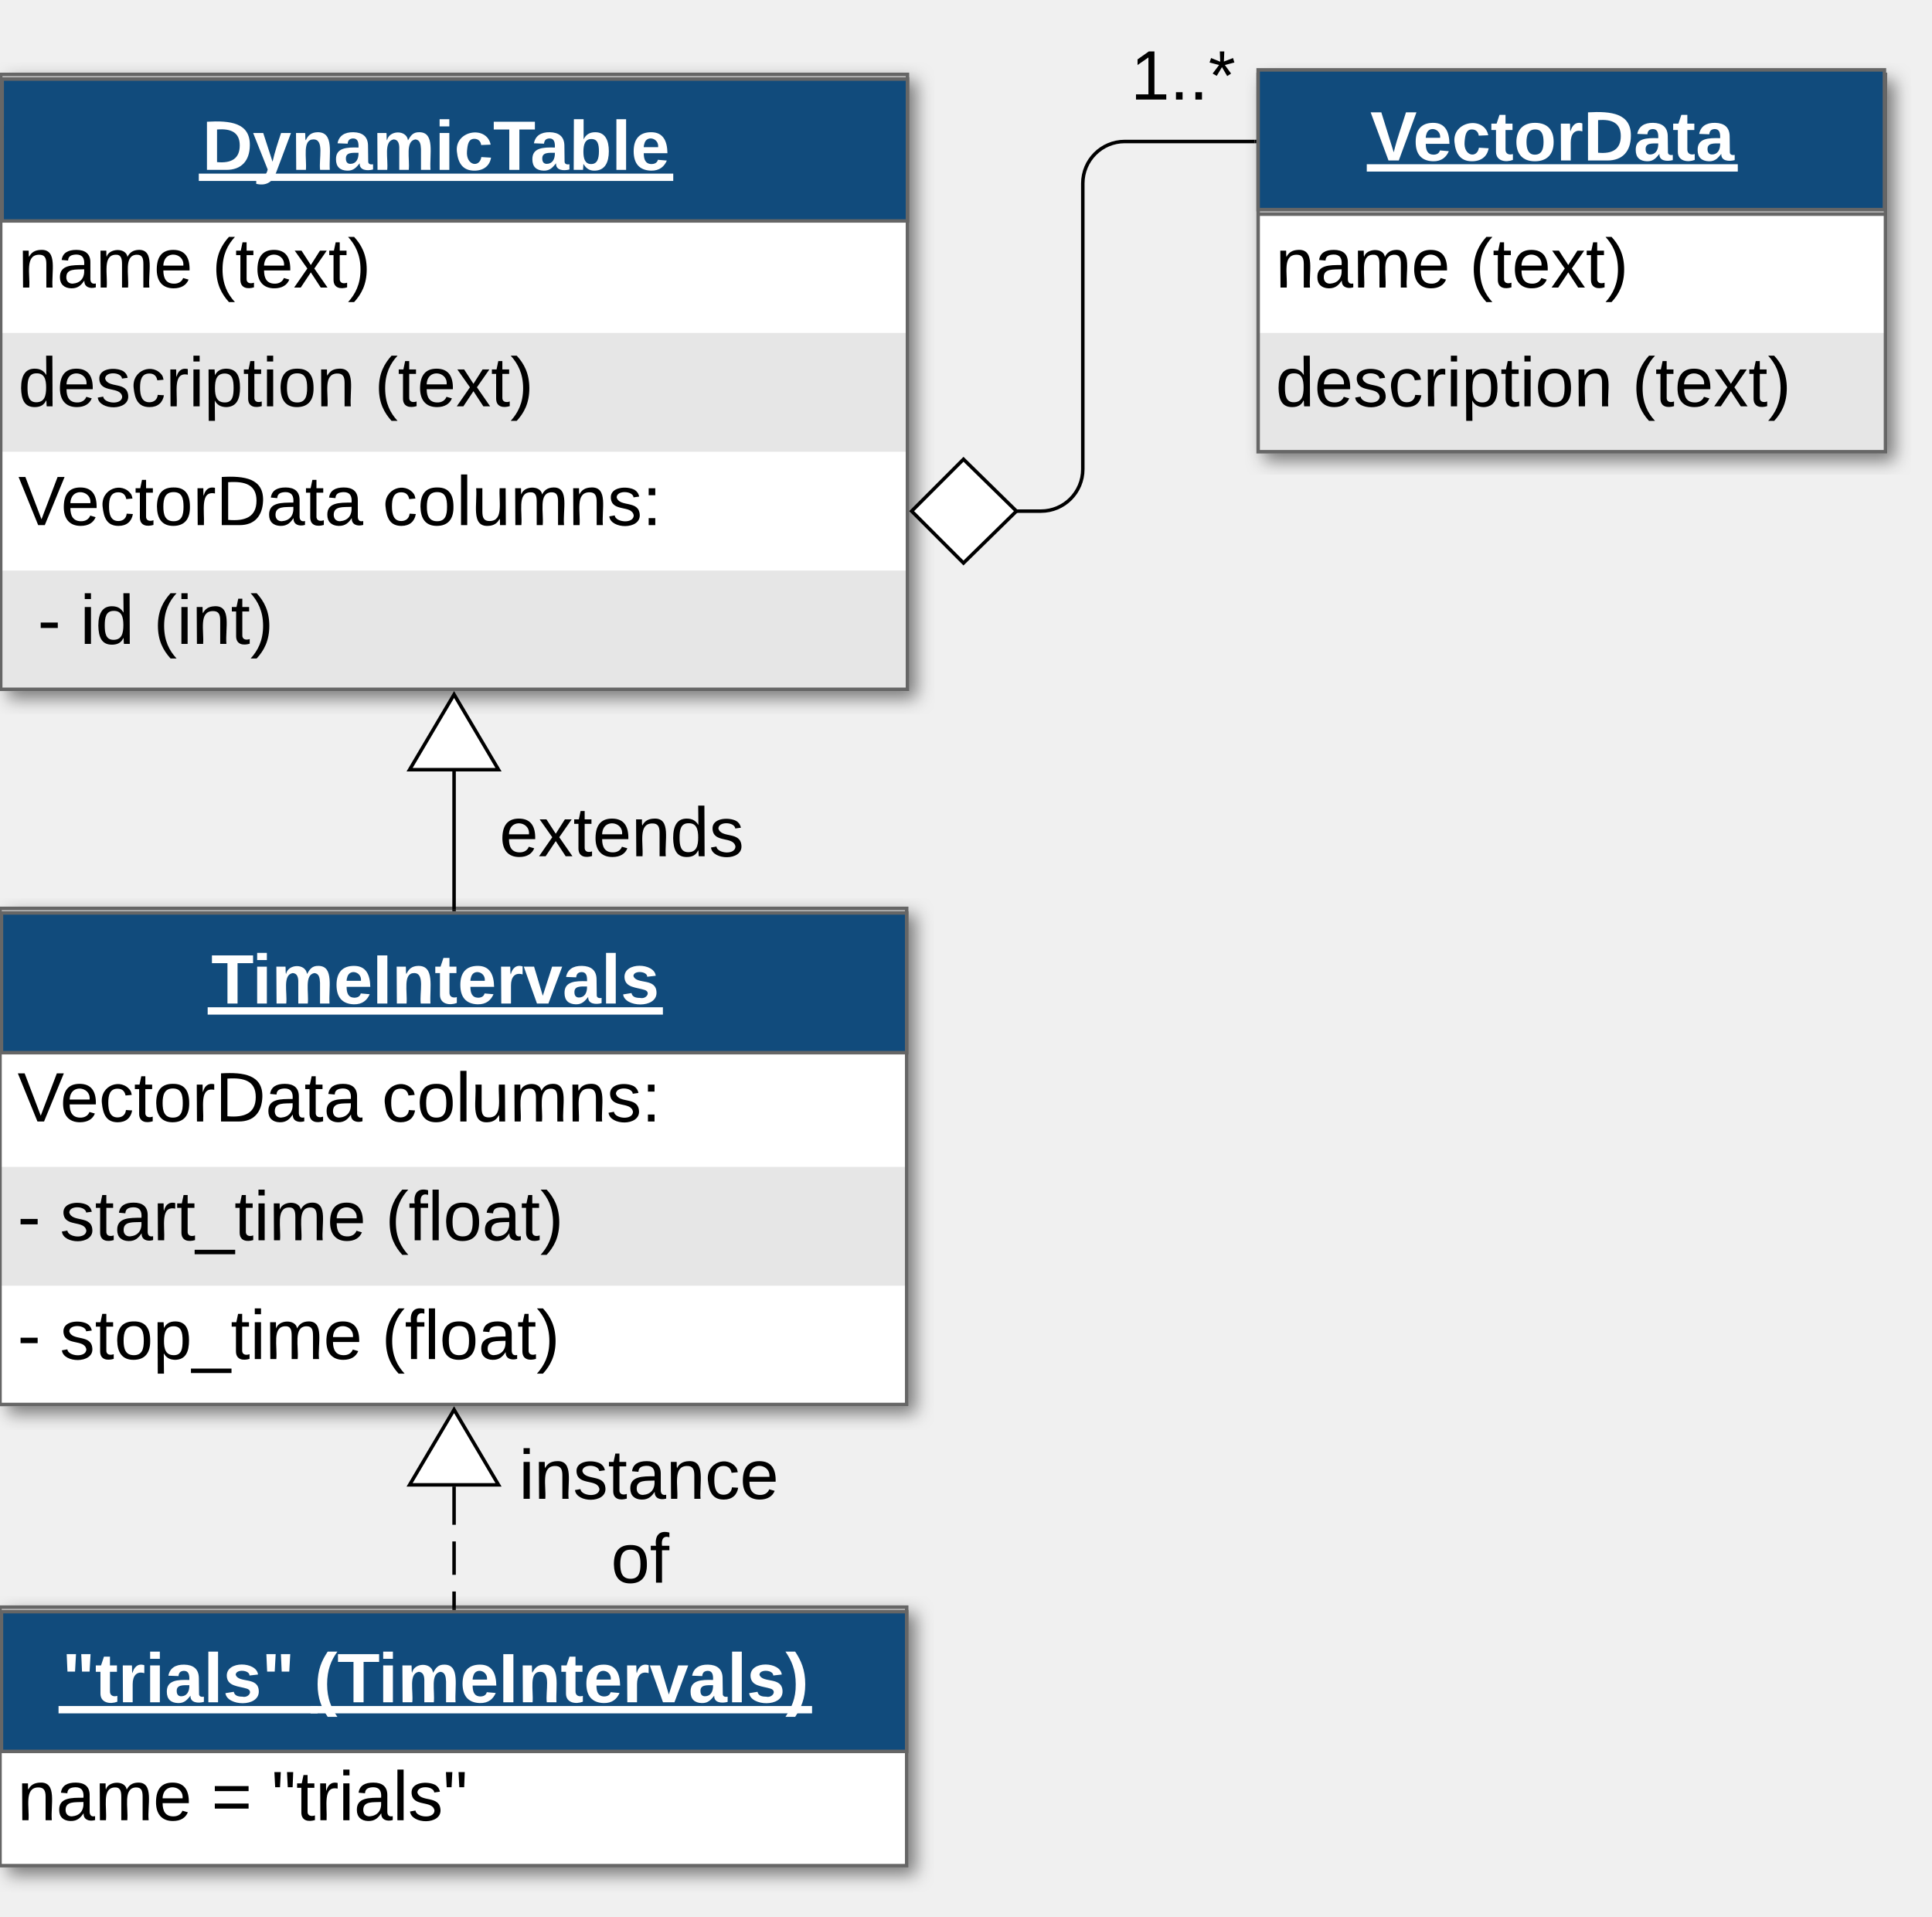
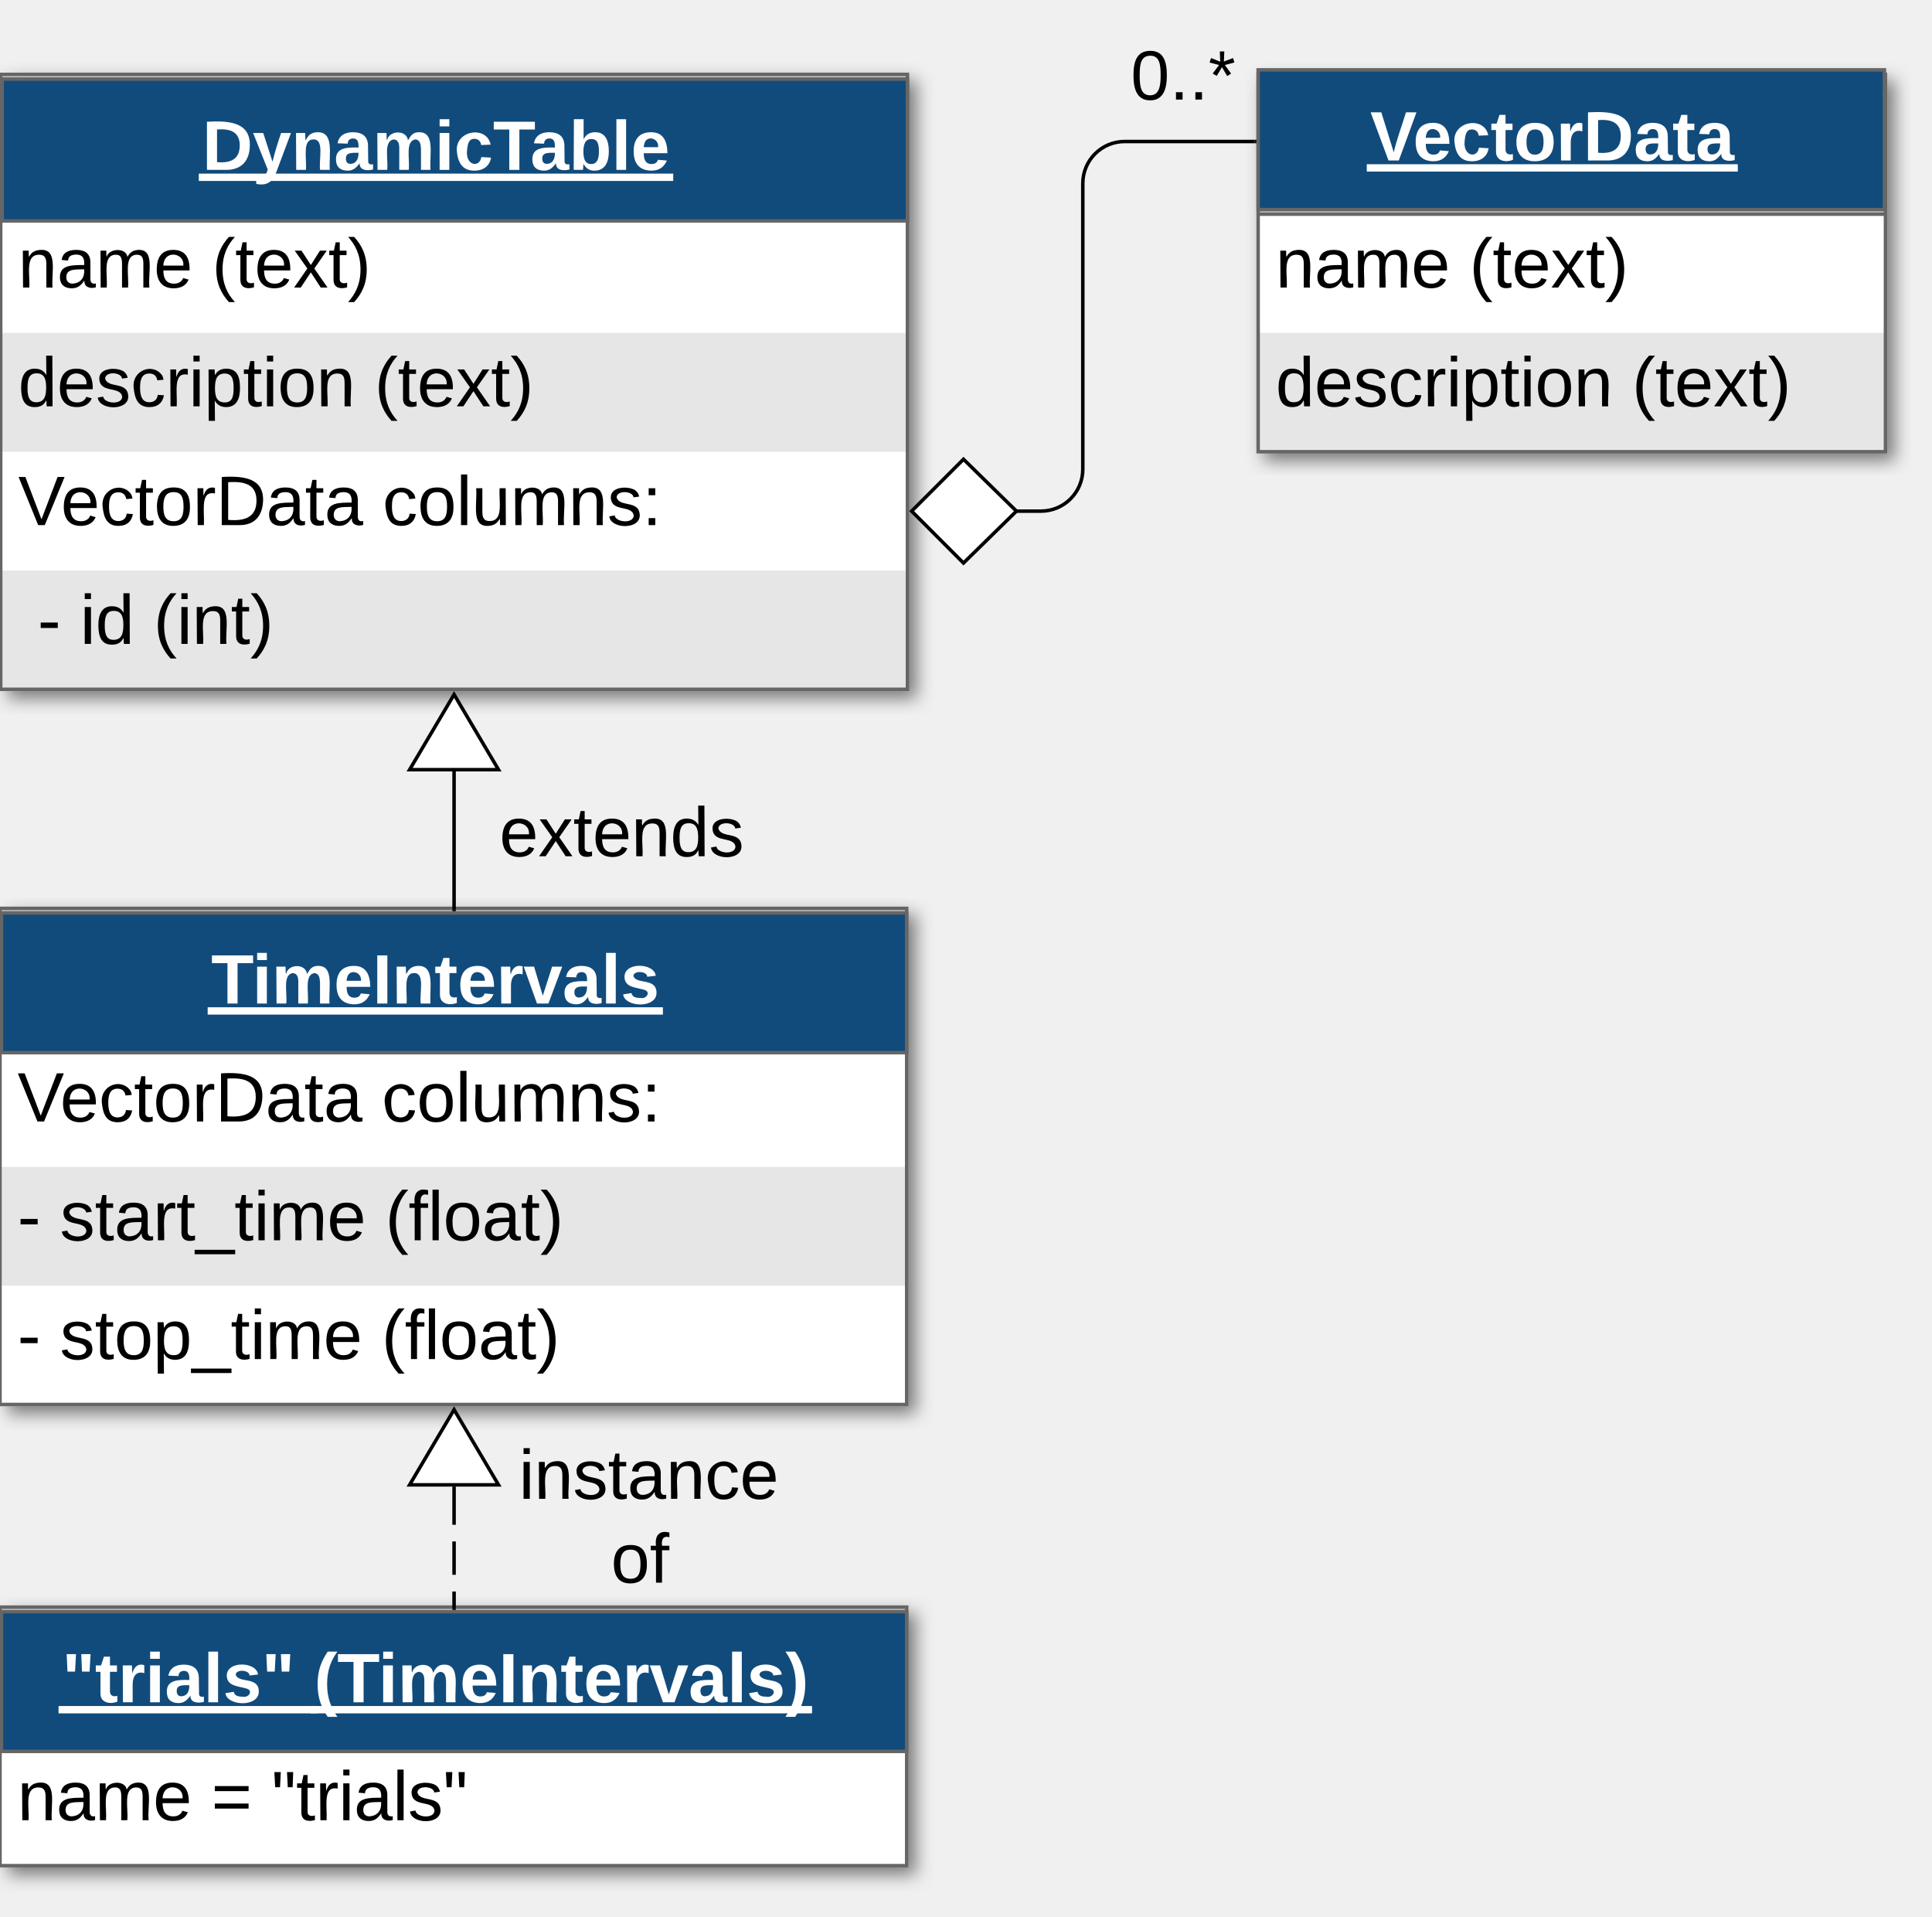
<svg xmlns="http://www.w3.org/2000/svg" xmlns:ns1="lucid" xmlns:xlink="http://www.w3.org/1999/xlink" width="553.12" height="548.67">
  <g transform="translate(0 0)" ns1:page-tab-id="G21V-7Q-w06H">
    <g filter="url(#a)">
      <path d="M.2 21.3h259.6v176H.2z" fill="#fff" />
      <path d="M.2 95.3h259.6v34H.2zM.2 163.3h259.6v34H.2z" fill="#e6e6e6" />
      <path d="M.2 21.3h259.6v40H.2z" fill="#ccc" />
      <path d="M.2 21.3h259.6v176H.2zM.2 61.3h259.6" stroke="#666" fill="none" />
      <use xlink:href="#b" transform="matrix(1,0,0,1,5.210763,63.80126) translate(0 18.5)" />
      <use xlink:href="#c" transform="matrix(1,0,0,1,5.210763,63.80126) translate(55.5 18.5)" />
      <use xlink:href="#d" transform="matrix(1,0,0,1,5.210763,97.80126) translate(0 18.5)" />
      <use xlink:href="#c" transform="matrix(1,0,0,1,5.210763,97.80126) translate(102.0556 18.5)" />
      <g>
        <use xlink:href="#e" transform="matrix(1,0,0,1,5.210763,131.8013) translate(0 18.5)" />
        <use xlink:href="#f" transform="matrix(1,0,0,1,5.210763,131.8013) translate(104.3333 18.5)" />
      </g>
      <g>
        <use xlink:href="#g" transform="matrix(1,0,0,1,5.210763,165.8013) translate(0 18.5)" />
        <use xlink:href="#h" transform="matrix(1,0,0,1,5.210763,165.8013) translate(5.555556 18.5)" />
        <use xlink:href="#i" transform="matrix(1,0,0,1,5.210763,165.8013) translate(17.72222 18.5)" />
        <use xlink:href="#j" transform="matrix(1,0,0,1,5.210763,165.8013) translate(38.77778 18.5)" />
      </g>
    </g>
    <path d="M.63 22.62H259.8v40.62H.62z" stroke="#666" fill="#114b7c" />
    <use xlink:href="#k" transform="matrix(1,0,0,1,5.432288,27.42246) translate(52.48333 21.2)" />
    <g filter="url(#l)">
      <path d="M360.2 21.3h179.6v108H360.2z" fill="#fff" />
      <path d="M360.2 95.3h179.6v34H360.2z" fill="#e6e6e6" />
      <path d="M360.2 21.3h179.6v40H360.2z" fill="#ccc" />
      <path d="M360.2 21.3h179.6v108H360.2zM360.2 61.3h179.6" stroke="#666" fill="none" />
      <use xlink:href="#b" transform="matrix(1,0,0,1,365.2108,63.80126) translate(0 18.5)" />
      <use xlink:href="#c" transform="matrix(1,0,0,1,365.2108,63.80126) translate(55.5 18.5)" />
      <g>
        <use xlink:href="#d" transform="matrix(1,0,0,1,365.2108,97.80126) translate(0 18.5)" />
        <use xlink:href="#c" transform="matrix(1,0,0,1,365.2108,97.80126) translate(102.0556 18.5)" />
      </g>
    </g>
    <path d="M360.2 20h179.3v40H360.2z" stroke="#666" fill="#114b7c" />
    <use xlink:href="#m" transform="matrix(1,0,0,1,365.0108,24.8) translate(27.28889 21.1375)" />
    <g filter="url(#n)">
      <path d="M0 260h259.58v142H0z" fill="#fff" />
      <path d="M0 334h259.58v34H0z" fill="#e6e6e6" />
      <path d="M0 260h259.58v40H0z" fill="#ccc" />
      <path d="M0 260h259.58v142H0zM0 300h259.58" stroke="#666" fill="none" />
      <use xlink:href="#e" transform="matrix(1,0,0,1,5,302.5) translate(0 18.5)" />
      <use xlink:href="#f" transform="matrix(1,0,0,1,5,302.5) translate(104.3333 18.5)" />
      <use xlink:href="#o" transform="matrix(1,0,0,1,5,336.5) translate(0 18.5)" />
      <use xlink:href="#p" transform="matrix(1,0,0,1,5,336.5) translate(12.16667 18.5)" />
      <use xlink:href="#q" transform="matrix(1,0,0,1,5,336.5) translate(105.3333 18.5)" />
      <g>
        <use xlink:href="#o" transform="matrix(1,0,0,1,5,370.5) translate(0 18.5)" />
        <use xlink:href="#r" transform="matrix(1,0,0,1,5,370.5) translate(12.16667 18.5)" />
        <use xlink:href="#q" transform="matrix(1,0,0,1,5,370.5) translate(104.2778 18.5)" />
      </g>
    </g>
    <path d="M.42 261.3h259.16v40H.42z" stroke="#666" fill="#114b7c" />
    <use xlink:href="#s" transform="matrix(1,0,0,1,5.221526,266.1013) translate(55.23333 21.1375)" />
    <path d="M290.66 146.3H298c6.63 0 12-5.37 12-12V52.5c0-6.63 5.37-12 12-12h37.2" stroke="#000" fill="none" />
    <path d="M261 146.3l14.84-14.85L291 146.3l-15.16 14.85z" stroke="#000" fill="#fff" />
    <path d="M359.7 41h-.5v-1h.5z" />
    <use xlink:href="#t" transform="matrix(1,0,0,1,318.7302,9.3) translate(5 19.2)" />
    <path d="M130 260.3v-39.5" stroke="#000" fill="none" />
    <path d="M130.5 260.8h-1v-.5h1z" />
    <path d="M130 198.78l12.72 21.52h-25.45z" stroke="#000" fill="#fff" />
    <use xlink:href="#u" transform="matrix(1,0,0,1,137.9985,225.8792) translate(5 19.2)" />
    <g filter="url(#v)">
      <path d="M0 460h259.58v74H0z" fill="#fff" />
      <path d="M0 460h259.58v40H0z" fill="#ccc" />
      <path d="M0 460h259.58v74H0zM0 500h259.58" stroke="#666" fill="none" />
      <use xlink:href="#b" transform="matrix(1,0,0,1,5,502.5) translate(0 18.5)" />
      <use xlink:href="#w" transform="matrix(1,0,0,1,5,502.5) translate(55.5 18.5)" />
      <use xlink:href="#x" transform="matrix(1,0,0,1,5,502.5) translate(72.72222 18.5)" />
    </g>
    <path d="M.42 461.3h259.16v40H.42z" stroke="#666" fill="#114b7c" />
    <use xlink:href="#y" transform="matrix(1,0,0,1,5.221526,466.1013) translate(12.53889 21.1375)" />
    <use xlink:href="#z" transform="matrix(1,0,0,1,5.221526,466.1013) translate(84.70556 21.1375)" />
    <path d="M130 460.3v-4.77m0-4.78v-9.55m0-4.77V425.5" stroke="#000" fill="none" />
    <path d="M130.5 460.8h-1v-.5h1z" />
    <path d="M130 403.48L142.72 425h-25.45z" stroke="#000" fill="#fff" />
    <use xlink:href="#A" transform="matrix(1,0,0,1,137.9985,409.7969) translate(5.005 19.2)" />
    <use xlink:href="#B" transform="matrix(1,0,0,1,137.9985,409.7969) translate(10.56056 19.2)" />
    <use xlink:href="#C" transform="matrix(1,0,0,1,137.9985,409.7969) translate(31.36611 43.2)" />
    <use xlink:href="#D" transform="matrix(1,0,0,1,137.9985,409.7969) translate(36.92167 43.2)" />
    <defs>
      <path d="M117-194c89-4 53 116 60 194h-32v-121c0-31-8-49-39-48C34-167 62-67 57 0H25l-1-190h30c1 10-1 24 2 32 11-22 29-35 61-36" id="E" />
      <path d="M141-36C126-15 110 5 73 4 37 3 15-17 15-53c-1-64 63-63 125-63 3-35-9-54-41-54-24 1-41 7-42 31l-33-3c5-37 33-52 76-52 45 0 72 20 72 64v82c-1 20 7 32 28 27v20c-31 9-61-2-59-35zM48-53c0 20 12 33 32 33 41-3 63-29 60-74-43 2-92-5-92 41" id="F" />
      <path d="M210-169c-67 3-38 105-44 169h-31v-121c0-29-5-50-35-48C34-165 62-65 56 0H25l-1-190h30c1 10-1 24 2 32 10-44 99-50 107 0 11-21 27-35 58-36 85-2 47 119 55 194h-31v-121c0-29-5-49-35-48" id="G" />
      <path d="M100-194c63 0 86 42 84 106H49c0 40 14 67 53 68 26 1 43-12 49-29l28 8c-11 28-37 45-77 45C44 4 14-33 15-96c1-61 26-98 85-98zm52 81c6-60-76-77-97-28-3 7-6 17-6 28h103" id="H" />
      <g id="b">
        <use transform="matrix(0.05555556,0,0,0.05555556,0,0)" xlink:href="#E" />
        <use transform="matrix(0.05555556,0,0,0.05555556,11.11111,0)" xlink:href="#F" />
        <use transform="matrix(0.05555556,0,0,0.05555556,22.22222,0)" xlink:href="#G" />
        <use transform="matrix(0.05555556,0,0,0.05555556,38.83333,0)" xlink:href="#H" />
      </g>
      <path d="M87 75C49 33 22-17 22-94c0-76 28-126 65-167h31c-38 41-64 92-64 168S80 34 118 75H87" id="I" />
      <path d="M59-47c-2 24 18 29 38 22v24C64 9 27 4 27-40v-127H5v-23h24l9-43h21v43h35v23H59v120" id="J" />
      <path d="M141 0L90-78 38 0H4l68-98-65-92h35l48 74 47-74h35l-64 92 68 98h-35" id="K" />
      <path d="M33-261c38 41 65 92 65 168S71 34 33 75H2C39 34 66-17 66-93S39-220 2-261h31" id="L" />
      <g id="c">
        <use transform="matrix(0.05555556,0,0,0.05555556,0,0)" xlink:href="#I" />
        <use transform="matrix(0.05555556,0,0,0.05555556,6.611111,0)" xlink:href="#J" />
        <use transform="matrix(0.05555556,0,0,0.05555556,12.16667,0)" xlink:href="#H" />
        <use transform="matrix(0.05555556,0,0,0.05555556,23.27778,0)" xlink:href="#K" />
        <use transform="matrix(0.05555556,0,0,0.05555556,33.27778,0)" xlink:href="#J" />
        <use transform="matrix(0.05555556,0,0,0.05555556,38.83333,0)" xlink:href="#L" />
      </g>
      <path d="M85-194c31 0 48 13 60 33l-1-100h32l1 261h-30c-2-10 0-23-3-31C134-8 116 4 85 4 32 4 16-35 15-94c0-66 23-100 70-100zm9 24c-40 0-46 34-46 75 0 40 6 74 45 74 42 0 51-32 51-76 0-42-9-74-50-73" id="M" />
      <path d="M135-143c-3-34-86-38-87 0 15 53 115 12 119 90S17 21 10-45l28-5c4 36 97 45 98 0-10-56-113-15-118-90-4-57 82-63 122-42 12 7 21 19 24 35" id="N" />
      <path d="M96-169c-40 0-48 33-48 73s9 75 48 75c24 0 41-14 43-38l32 2c-6 37-31 61-74 61-59 0-76-41-82-99-10-93 101-131 147-64 4 7 5 14 7 22l-32 3c-4-21-16-35-41-35" id="O" />
      <path d="M114-163C36-179 61-72 57 0H25l-1-190h30c1 12-1 29 2 39 6-27 23-49 58-41v29" id="P" />
      <path d="M24-231v-30h32v30H24zM24 0v-190h32V0H24" id="Q" />
      <path d="M115-194c55 1 70 41 70 98S169 2 115 4C84 4 66-9 55-30l1 105H24l-1-265h31l2 30c10-21 28-34 59-34zm-8 174c40 0 45-34 45-75s-6-73-45-74c-42 0-51 32-51 76 0 43 10 73 51 73" id="R" />
      <path d="M100-194c62-1 85 37 85 99 1 63-27 99-86 99S16-35 15-95c0-66 28-99 85-99zM99-20c44 1 53-31 53-75 0-43-8-75-51-75s-53 32-53 75 10 74 51 75" id="S" />
      <g id="d">
        <use transform="matrix(0.05555556,0,0,0.05555556,0,0)" xlink:href="#M" />
        <use transform="matrix(0.05555556,0,0,0.05555556,11.11111,0)" xlink:href="#H" />
        <use transform="matrix(0.05555556,0,0,0.05555556,22.22222,0)" xlink:href="#N" />
        <use transform="matrix(0.05555556,0,0,0.05555556,32.22222,0)" xlink:href="#O" />
        <use transform="matrix(0.05555556,0,0,0.05555556,42.22222,0)" xlink:href="#P" />
        <use transform="matrix(0.05555556,0,0,0.05555556,48.83333,0)" xlink:href="#Q" />
        <use transform="matrix(0.05555556,0,0,0.05555556,53.22222,0)" xlink:href="#R" />
        <use transform="matrix(0.05555556,0,0,0.05555556,64.33333,0)" xlink:href="#J" />
        <use transform="matrix(0.05555556,0,0,0.05555556,69.88889,0)" xlink:href="#Q" />
        <use transform="matrix(0.05555556,0,0,0.05555556,74.27778,0)" xlink:href="#S" />
        <use transform="matrix(0.05555556,0,0,0.05555556,85.38889,0)" xlink:href="#E" />
      </g>
      <path d="M137 0h-34L2-248h35l83 218 83-218h36" id="T" />
      <path d="M30-248c118-7 216 8 213 122C240-48 200 0 122 0H30v-248zM63-27c89 8 146-16 146-99s-60-101-146-95v194" id="U" />
      <g id="e">
        <use transform="matrix(0.05555556,0,0,0.05555556,0,0)" xlink:href="#T" />
        <use transform="matrix(0.05555556,0,0,0.05555556,12.22222,0)" xlink:href="#H" />
        <use transform="matrix(0.05555556,0,0,0.05555556,23.33333,0)" xlink:href="#O" />
        <use transform="matrix(0.05555556,0,0,0.05555556,33.33333,0)" xlink:href="#J" />
        <use transform="matrix(0.05555556,0,0,0.05555556,38.88889,0)" xlink:href="#S" />
        <use transform="matrix(0.05555556,0,0,0.05555556,50,0)" xlink:href="#P" />
        <use transform="matrix(0.05555556,0,0,0.05555556,56.61111,0)" xlink:href="#U" />
        <use transform="matrix(0.05555556,0,0,0.05555556,71,0)" xlink:href="#F" />
        <use transform="matrix(0.05555556,0,0,0.05555556,82.11111,0)" xlink:href="#J" />
        <use transform="matrix(0.05555556,0,0,0.05555556,87.66667,0)" xlink:href="#F" />
      </g>
      <path d="M24 0v-261h32V0H24" id="V" />
      <path d="M84 4C-5 8 30-112 23-190h32v120c0 31 7 50 39 49 72-2 45-101 50-169h31l1 190h-30c-1-10 1-25-2-33-11 22-28 36-60 37" id="W" />
      <path d="M33-154v-36h34v36H33zM33 0v-36h34V0H33" id="X" />
      <g id="f">
        <use transform="matrix(0.05555556,0,0,0.05555556,0,0)" xlink:href="#O" />
        <use transform="matrix(0.05555556,0,0,0.05555556,10,0)" xlink:href="#S" />
        <use transform="matrix(0.05555556,0,0,0.05555556,21.11111,0)" xlink:href="#V" />
        <use transform="matrix(0.05555556,0,0,0.05555556,25.5,0)" xlink:href="#W" />
        <use transform="matrix(0.05555556,0,0,0.05555556,36.61111,0)" xlink:href="#G" />
        <use transform="matrix(0.05555556,0,0,0.05555556,53.22222,0)" xlink:href="#E" />
        <use transform="matrix(0.05555556,0,0,0.05555556,64.33333,0)" xlink:href="#N" />
        <use transform="matrix(0.05555556,0,0,0.05555556,74.33333,0)" xlink:href="#X" />
      </g>
      <path d="M16-82v-28h88v28H16" id="Y" />
      <use transform="matrix(0.05555556,0,0,0.05555556,0,0)" xlink:href="#Y" id="h" />
      <g id="i">
        <use transform="matrix(0.05555556,0,0,0.05555556,0,0)" xlink:href="#Q" />
        <use transform="matrix(0.05555556,0,0,0.05555556,4.388889,0)" xlink:href="#M" />
      </g>
      <g id="j">
        <use transform="matrix(0.05555556,0,0,0.05555556,0,0)" xlink:href="#I" />
        <use transform="matrix(0.05555556,0,0,0.05555556,6.611111,0)" xlink:href="#Q" />
        <use transform="matrix(0.05555556,0,0,0.05555556,11,0)" xlink:href="#E" />
        <use transform="matrix(0.05555556,0,0,0.05555556,22.11111,0)" xlink:href="#J" />
        <use transform="matrix(0.05555556,0,0,0.05555556,27.66667,0)" xlink:href="#L" />
      </g>
      <filter id="a" filterUnits="objectBoundingBox" x="-.01" y="-.02" width="1.04" height="1.06">
        <feOffset result="offOut" in="SourceAlpha" dx="2.12" dy="2.12" />
        <feGaussianBlur result="blurOut" in="offOut" stdDeviation="2.5" />
        <feColorMatrix result="colorOut" in="blurOut" values="0 0 0 0 0 0 0 0 0 0 0 0 0 0 0 0 0 0 0.502 0" />
        <feBlend in="SourceGraphic" in2="colorOut" />
      </filter>
      <path fill="#fff" d="M24-248c120-7 223 5 221 122C244-46 201 0 124 0H24v-248zM76-40c74 7 117-18 117-86 0-67-45-88-117-82v168" id="Z" />
      <path fill="#fff" d="M123 10C108 53 80 86 19 72V37c35 8 53-11 59-39L3-190h52l48 148c12-52 28-100 44-148h51" id="aa" />
      <path fill="#fff" d="M135-194c87-1 58 113 63 194h-50c-7-57 23-157-34-157-59 0-34 97-39 157H25l-1-190h47c2 12-1 28 3 38 12-26 28-41 61-42" id="ab" />
      <path fill="#fff" d="M133-34C117-15 103 5 69 4 32 3 11-16 11-54c-1-60 55-63 116-61 1-26-3-47-28-47-18 1-26 9-28 27l-52-2c7-38 36-58 82-57s74 22 75 68l1 82c-1 14 12 18 25 15v27c-30 8-71 5-69-32zm-48 3c29 0 43-24 42-57-32 0-66-3-65 30 0 17 8 27 23 27" id="ac" />
      <path fill="#fff" d="M220-157c-53 9-28 100-34 157h-49v-107c1-27-5-49-29-50C55-147 81-57 75 0H25l-1-190h47c2 12-1 28 3 38 10-53 101-56 108 0 13-22 24-43 59-42 82 1 51 116 57 194h-49v-107c-1-25-5-48-29-50" id="ad" />
      <path fill="#fff" d="M25-224v-37h50v37H25zM25 0v-190h50V0H25" id="ae" />
      <path fill="#fff" d="M190-63c-7 42-38 67-86 67-59 0-84-38-90-98-12-110 154-137 174-36l-49 2c-2-19-15-32-35-32-30 0-35 28-38 64-6 74 65 87 74 30" id="af" />
      <path fill="#fff" d="M136-208V0H84v-208H4v-40h212v40h-80" id="ag" />
      <path fill="#fff" d="M135-194c52 0 70 43 70 98 0 56-19 99-73 100-30 1-46-15-58-35L72 0H24l1-261h50v104c11-23 29-37 60-37zM114-30c31 0 40-27 40-66 0-37-7-63-39-63s-41 28-41 65c0 36 8 64 40 64" id="ah" />
      <path fill="#fff" d="M25 0v-261h50V0H25" id="ai" />
      <path fill="#fff" d="M185-48c-13 30-37 53-82 52C43 2 14-33 14-96s30-98 90-98c62 0 83 45 84 108H66c0 31 8 55 39 56 18 0 30-7 34-22zm-45-69c5-46-57-63-70-21-2 6-4 13-4 21h74" id="aj" />
      <g id="k">
        <use transform="matrix(0.05555556,0,0,0.05555556,0,0)" xlink:href="#Z" />
        <use transform="matrix(0.05555556,0,0,0.05555556,14.38889,0)" xlink:href="#aa" />
        <use transform="matrix(0.05555556,0,0,0.05555556,25.5,0)" xlink:href="#ab" />
        <use transform="matrix(0.05555556,0,0,0.05555556,37.66667,0)" xlink:href="#ac" />
        <use transform="matrix(0.05555556,0,0,0.05555556,48.77778,0)" xlink:href="#ad" />
        <use transform="matrix(0.05555556,0,0,0.05555556,66.55556,0)" xlink:href="#ae" />
        <use transform="matrix(0.05555556,0,0,0.05555556,72.11111,0)" xlink:href="#af" />
        <use transform="matrix(0.05555556,0,0,0.05555556,83.22222,0)" xlink:href="#ag" />
        <use transform="matrix(0.05555556,0,0,0.05555556,93.88889,0)" xlink:href="#ac" />
        <use transform="matrix(0.05555556,0,0,0.05555556,105,0)" xlink:href="#ah" />
        <use transform="matrix(0.05555556,0,0,0.05555556,117.1667,0)" xlink:href="#ai" />
        <use transform="matrix(0.05555556,0,0,0.05555556,122.7222,0)" xlink:href="#aj" />
        <path fill="#fff" d="M-1 1.07h135.83v2.1H-1z" />
      </g>
      <filter id="l" filterUnits="objectBoundingBox" x="-.02" y="-.03" width="1.06" height="1.09">
        <feOffset result="offOut" in="SourceAlpha" dx="2.12" dy="2.12" />
        <feGaussianBlur result="blurOut" in="offOut" stdDeviation="2.5" />
        <feColorMatrix result="colorOut" in="blurOut" values="0 0 0 0 0 0 0 0 0 0 0 0 0 0 0 0 0 0 0.502 0" />
        <feBlend in="SourceGraphic" in2="colorOut" />
      </filter>
      <path fill="#fff" d="M147 0H94L2-248h55l64 206c17-72 42-137 63-206h54" id="ak" />
      <path fill="#fff" d="M115-3C79 11 28 4 28-45v-112H4v-33h27l15-45h31v45h36v33H77v99c-1 23 16 31 38 25v30" id="al" />
      <path fill="#fff" d="M110-194c64 0 96 36 96 99 0 64-35 99-97 99-61 0-95-36-95-99 0-62 34-99 96-99zm-1 164c35 0 45-28 45-65 0-40-10-65-43-65-34 0-45 26-45 65 0 36 10 65 43 65" id="am" />
      <path fill="#fff" d="M135-150c-39-12-60 13-60 57V0H25l-1-190h47c2 13-1 29 3 40 6-28 27-53 61-41v41" id="an" />
      <g id="m">
        <use transform="matrix(0.05555556,0,0,0.05555556,0,0)" xlink:href="#ak" />
        <use transform="matrix(0.05555556,0,0,0.05555556,12.22222,0)" xlink:href="#aj" />
        <use transform="matrix(0.05555556,0,0,0.05555556,23.33333,0)" xlink:href="#af" />
        <use transform="matrix(0.05555556,0,0,0.05555556,34.44444,0)" xlink:href="#al" />
        <use transform="matrix(0.05555556,0,0,0.05555556,41.05556,0)" xlink:href="#am" />
        <use transform="matrix(0.05555556,0,0,0.05555556,53.22222,0)" xlink:href="#an" />
        <use transform="matrix(0.05555556,0,0,0.05555556,61,0)" xlink:href="#Z" />
        <use transform="matrix(0.05555556,0,0,0.05555556,75.38889,0)" xlink:href="#ac" />
        <use transform="matrix(0.05555556,0,0,0.05555556,86.5,0)" xlink:href="#al" />
        <use transform="matrix(0.05555556,0,0,0.05555556,93.11111,0)" xlink:href="#ac" />
        <path fill="#fff" d="M-1 1.07h106.22v2.1H-1z" />
      </g>
      <use transform="matrix(0.05555556,0,0,0.05555556,0,0)" xlink:href="#Y" id="o" />
      <path d="M-5 72V49h209v23H-5" id="ao" />
      <g id="p">
        <use transform="matrix(0.05555556,0,0,0.05555556,0,0)" xlink:href="#N" />
        <use transform="matrix(0.05555556,0,0,0.05555556,10,0)" xlink:href="#J" />
        <use transform="matrix(0.05555556,0,0,0.05555556,15.55556,0)" xlink:href="#F" />
        <use transform="matrix(0.05555556,0,0,0.05555556,26.66667,0)" xlink:href="#P" />
        <use transform="matrix(0.05555556,0,0,0.05555556,33.27778,0)" xlink:href="#J" />
        <use transform="matrix(0.05555556,0,0,0.05555556,38.83333,0)" xlink:href="#ao" />
        <use transform="matrix(0.05555556,0,0,0.05555556,49.94444,0)" xlink:href="#J" />
        <use transform="matrix(0.05555556,0,0,0.05555556,55.5,0)" xlink:href="#Q" />
        <use transform="matrix(0.05555556,0,0,0.05555556,59.88889,0)" xlink:href="#G" />
        <use transform="matrix(0.05555556,0,0,0.05555556,76.5,0)" xlink:href="#H" />
      </g>
      <path d="M101-234c-31-9-42 10-38 44h38v23H63V0H32v-167H5v-23h27c-7-52 17-82 69-68v24" id="ap" />
      <g id="q">
        <use transform="matrix(0.05555556,0,0,0.05555556,0,0)" xlink:href="#I" />
        <use transform="matrix(0.05555556,0,0,0.05555556,6.611111,0)" xlink:href="#ap" />
        <use transform="matrix(0.05555556,0,0,0.05555556,12.16667,0)" xlink:href="#V" />
        <use transform="matrix(0.05555556,0,0,0.05555556,16.55556,0)" xlink:href="#S" />
        <use transform="matrix(0.05555556,0,0,0.05555556,27.66667,0)" xlink:href="#F" />
        <use transform="matrix(0.05555556,0,0,0.05555556,38.77778,0)" xlink:href="#J" />
        <use transform="matrix(0.05555556,0,0,0.05555556,44.33333,0)" xlink:href="#L" />
      </g>
      <g id="r">
        <use transform="matrix(0.05555556,0,0,0.05555556,0,0)" xlink:href="#N" />
        <use transform="matrix(0.05555556,0,0,0.05555556,10,0)" xlink:href="#J" />
        <use transform="matrix(0.05555556,0,0,0.05555556,15.55556,0)" xlink:href="#S" />
        <use transform="matrix(0.05555556,0,0,0.05555556,26.66667,0)" xlink:href="#R" />
        <use transform="matrix(0.05555556,0,0,0.05555556,37.77778,0)" xlink:href="#ao" />
        <use transform="matrix(0.05555556,0,0,0.05555556,48.88889,0)" xlink:href="#J" />
        <use transform="matrix(0.05555556,0,0,0.05555556,54.44444,0)" xlink:href="#Q" />
        <use transform="matrix(0.05555556,0,0,0.05555556,58.83333,0)" xlink:href="#G" />
        <use transform="matrix(0.05555556,0,0,0.05555556,75.44444,0)" xlink:href="#H" />
      </g>
      <filter id="n" filterUnits="objectBoundingBox" x="-.01" y="-.02" width="1.04" height="1.07">
        <feOffset result="offOut" in="SourceAlpha" dx="2.12" dy="2.12" />
        <feGaussianBlur result="blurOut" in="offOut" stdDeviation="2.5" />
        <feColorMatrix result="colorOut" in="blurOut" values="0 0 0 0 0 0 0 0 0 0 0 0 0 0 0 0 0 0 0.502 0" />
        <feBlend in="SourceGraphic" in2="colorOut" />
      </filter>
      <path fill="#fff" d="M24 0v-248h52V0H24" id="aq" />
      <path fill="#fff" d="M128 0H69L1-190h53L99-40l48-150h52" id="ar" />
      <path fill="#fff" d="M137-138c1-29-70-34-71-4 15 46 118 7 119 86 1 83-164 76-172 9l43-7c4 19 20 25 44 25 33 8 57-30 24-41C81-84 22-81 20-136c-2-80 154-74 161-7" id="as" />
      <g id="s">
        <use transform="matrix(0.05555556,0,0,0.05555556,0,0)" xlink:href="#ag" />
        <use transform="matrix(0.05555556,0,0,0.05555556,11.77778,0)" xlink:href="#ae" />
        <use transform="matrix(0.05555556,0,0,0.05555556,17.33333,0)" xlink:href="#ad" />
        <use transform="matrix(0.05555556,0,0,0.05555556,35.11111,0)" xlink:href="#aj" />
        <use transform="matrix(0.05555556,0,0,0.05555556,46.22222,0)" xlink:href="#aq" />
        <use transform="matrix(0.05555556,0,0,0.05555556,51.77778,0)" xlink:href="#ab" />
        <use transform="matrix(0.05555556,0,0,0.05555556,63.94444,0)" xlink:href="#al" />
        <use transform="matrix(0.05555556,0,0,0.05555556,70.55556,0)" xlink:href="#aj" />
        <use transform="matrix(0.05555556,0,0,0.05555556,81.66667,0)" xlink:href="#an" />
        <use transform="matrix(0.05555556,0,0,0.05555556,89.44444,0)" xlink:href="#ar" />
        <use transform="matrix(0.05555556,0,0,0.05555556,100.5556,0)" xlink:href="#ac" />
        <use transform="matrix(0.05555556,0,0,0.05555556,111.6667,0)" xlink:href="#ai" />
        <use transform="matrix(0.05555556,0,0,0.05555556,117.2222,0)" xlink:href="#as" />
        <path fill="#fff" d="M-1 1.07h130.33v2.1H-1z" />
      </g>
-       <path d="M27 0v-27h64v-190l-56 39v-29l58-41h29v221h61V0H27" id="at" />
+       <path d="M101-251c68 0 85 55 85 127S166 4 100 4C33 4 14-52 14-124c0-73 17-127 87-127zm-1 229c47 0 54-49 54-102s-4-102-53-102c-51 0-55 48-55 102 0 53 5 102 54 102" id="at" />
      <path d="M33 0v-38h34V0H33" id="au" />
      <path d="M80-196l47-18 7 23-49 13 32 44-20 13-27-46-27 45-21-12 33-44-49-13 8-23 47 19-2-53h23" id="av" />
      <g id="t">
        <use transform="matrix(0.05555556,0,0,0.05555556,0,0)" xlink:href="#at" />
        <use transform="matrix(0.05555556,0,0,0.05555556,11.11111,0)" xlink:href="#au" />
        <use transform="matrix(0.05555556,0,0,0.05555556,16.66667,0)" xlink:href="#au" />
        <use transform="matrix(0.05555556,0,0,0.05555556,22.22222,0)" xlink:href="#av" />
      </g>
      <g id="u">
        <use transform="matrix(0.05555556,0,0,0.05555556,0,0)" xlink:href="#H" />
        <use transform="matrix(0.05555556,0,0,0.05555556,11.11111,0)" xlink:href="#K" />
        <use transform="matrix(0.05555556,0,0,0.05555556,21.11111,0)" xlink:href="#J" />
        <use transform="matrix(0.05555556,0,0,0.05555556,26.66667,0)" xlink:href="#H" />
        <use transform="matrix(0.05555556,0,0,0.05555556,37.77778,0)" xlink:href="#E" />
        <use transform="matrix(0.05555556,0,0,0.05555556,48.88889,0)" xlink:href="#M" />
        <use transform="matrix(0.05555556,0,0,0.05555556,60,0)" xlink:href="#N" />
      </g>
      <path d="M18-150v-26h174v26H18zm0 90v-26h174v26H18" id="aw" />
      <use transform="matrix(0.05555556,0,0,0.05555556,0,0)" xlink:href="#aw" id="w" />
      <path d="M109-170H84l-4-78h32zm-65 0H19l-4-78h33" id="ax" />
      <g id="x">
        <use transform="matrix(0.05555556,0,0,0.05555556,0,0)" xlink:href="#ax" />
        <use transform="matrix(0.05555556,0,0,0.05555556,7.055556,0)" xlink:href="#J" />
        <use transform="matrix(0.05555556,0,0,0.05555556,12.61111,0)" xlink:href="#P" />
        <use transform="matrix(0.05555556,0,0,0.05555556,19.22222,0)" xlink:href="#Q" />
        <use transform="matrix(0.05555556,0,0,0.05555556,23.61111,0)" xlink:href="#F" />
        <use transform="matrix(0.05555556,0,0,0.05555556,34.72222,0)" xlink:href="#V" />
        <use transform="matrix(0.05555556,0,0,0.05555556,39.11111,0)" xlink:href="#N" />
        <use transform="matrix(0.05555556,0,0,0.05555556,49.11111,0)" xlink:href="#ax" />
      </g>
      <filter id="v" filterUnits="objectBoundingBox" x="-.01" y="-.04" width="1.04" height="1.14">
        <feOffset result="offOut" in="SourceAlpha" dx="2.12" dy="2.12" />
        <feGaussianBlur result="blurOut" in="offOut" stdDeviation="2.5" />
        <feColorMatrix result="colorOut" in="blurOut" values="0 0 0 0 0 0 0 0 0 0 0 0 0 0 0 0 0 0 0.502 0" />
        <feBlend in="SourceGraphic" in2="colorOut" />
      </filter>
      <path fill="#fff" d="M142-158h-39l-4-90h48zm-75 0H28l-4-90h48" id="ay" />
      <g id="y">
        <use transform="matrix(0.05555556,0,0,0.05555556,0,0)" xlink:href="#ay" />
        <use transform="matrix(0.05555556,0,0,0.05555556,9.444444,0)" xlink:href="#al" />
        <use transform="matrix(0.05555556,0,0,0.05555556,16.05556,0)" xlink:href="#an" />
        <use transform="matrix(0.05555556,0,0,0.05555556,23.83333,0)" xlink:href="#ae" />
        <use transform="matrix(0.05555556,0,0,0.05555556,29.38889,0)" xlink:href="#ac" />
        <use transform="matrix(0.05555556,0,0,0.05555556,40.5,0)" xlink:href="#ai" />
        <use transform="matrix(0.05555556,0,0,0.05555556,46.05556,0)" xlink:href="#as" />
        <use transform="matrix(0.05555556,0,0,0.05555556,57.16667,0)" xlink:href="#ay" />
        <path fill="#fff" d="M-1 1.07h74.17v2.1H-1z" />
      </g>
      <path fill="#fff" d="M67-93c0 74 22 123 53 168H70C40 30 18-18 18-93s22-123 52-168h50c-32 44-53 94-53 168" id="az" />
      <path fill="#fff" d="M102-93c0 74-22 123-52 168H0C30 29 54-18 53-93c0-74-22-123-53-168h50c30 45 52 94 52 168" id="aA" />
      <g id="z">
        <use transform="matrix(0.05555556,0,0,0.05555556,0,0)" xlink:href="#az" />
        <use transform="matrix(0.05555556,0,0,0.05555556,6.611111,0)" xlink:href="#ag" />
        <use transform="matrix(0.05555556,0,0,0.05555556,18.38889,0)" xlink:href="#ae" />
        <use transform="matrix(0.05555556,0,0,0.05555556,23.94444,0)" xlink:href="#ad" />
        <use transform="matrix(0.05555556,0,0,0.05555556,41.72222,0)" xlink:href="#aj" />
        <use transform="matrix(0.05555556,0,0,0.05555556,52.83333,0)" xlink:href="#aq" />
        <use transform="matrix(0.05555556,0,0,0.05555556,58.38889,0)" xlink:href="#ab" />
        <use transform="matrix(0.05555556,0,0,0.05555556,70.55556,0)" xlink:href="#al" />
        <use transform="matrix(0.05555556,0,0,0.05555556,77.16667,0)" xlink:href="#aj" />
        <use transform="matrix(0.05555556,0,0,0.05555556,88.27778,0)" xlink:href="#an" />
        <use transform="matrix(0.05555556,0,0,0.05555556,96.05556,0)" xlink:href="#ar" />
        <use transform="matrix(0.05555556,0,0,0.05555556,107.1667,0)" xlink:href="#ac" />
        <use transform="matrix(0.05555556,0,0,0.05555556,118.2778,0)" xlink:href="#ai" />
        <use transform="matrix(0.05555556,0,0,0.05555556,123.8333,0)" xlink:href="#as" />
        <use transform="matrix(0.05555556,0,0,0.05555556,134.9444,0)" xlink:href="#aA" />
        <path fill="#fff" d="M-1 1.07h143.56v2.1H-1z" />
      </g>
      <g id="B">
        <use transform="matrix(0.05555556,0,0,0.05555556,0,0)" xlink:href="#Q" />
        <use transform="matrix(0.05555556,0,0,0.05555556,4.388889,0)" xlink:href="#E" />
        <use transform="matrix(0.05555556,0,0,0.05555556,15.5,0)" xlink:href="#N" />
        <use transform="matrix(0.05555556,0,0,0.05555556,25.5,0)" xlink:href="#J" />
        <use transform="matrix(0.05555556,0,0,0.05555556,31.05556,0)" xlink:href="#F" />
        <use transform="matrix(0.05555556,0,0,0.05555556,42.16667,0)" xlink:href="#E" />
        <use transform="matrix(0.05555556,0,0,0.05555556,53.27778,0)" xlink:href="#O" />
        <use transform="matrix(0.05555556,0,0,0.05555556,63.27778,0)" xlink:href="#H" />
      </g>
      <g id="D">
        <use transform="matrix(0.05555556,0,0,0.05555556,0,0)" xlink:href="#S" />
        <use transform="matrix(0.05555556,0,0,0.05555556,11.11111,0)" xlink:href="#ap" />
      </g>
    </defs>
  </g>
</svg>
